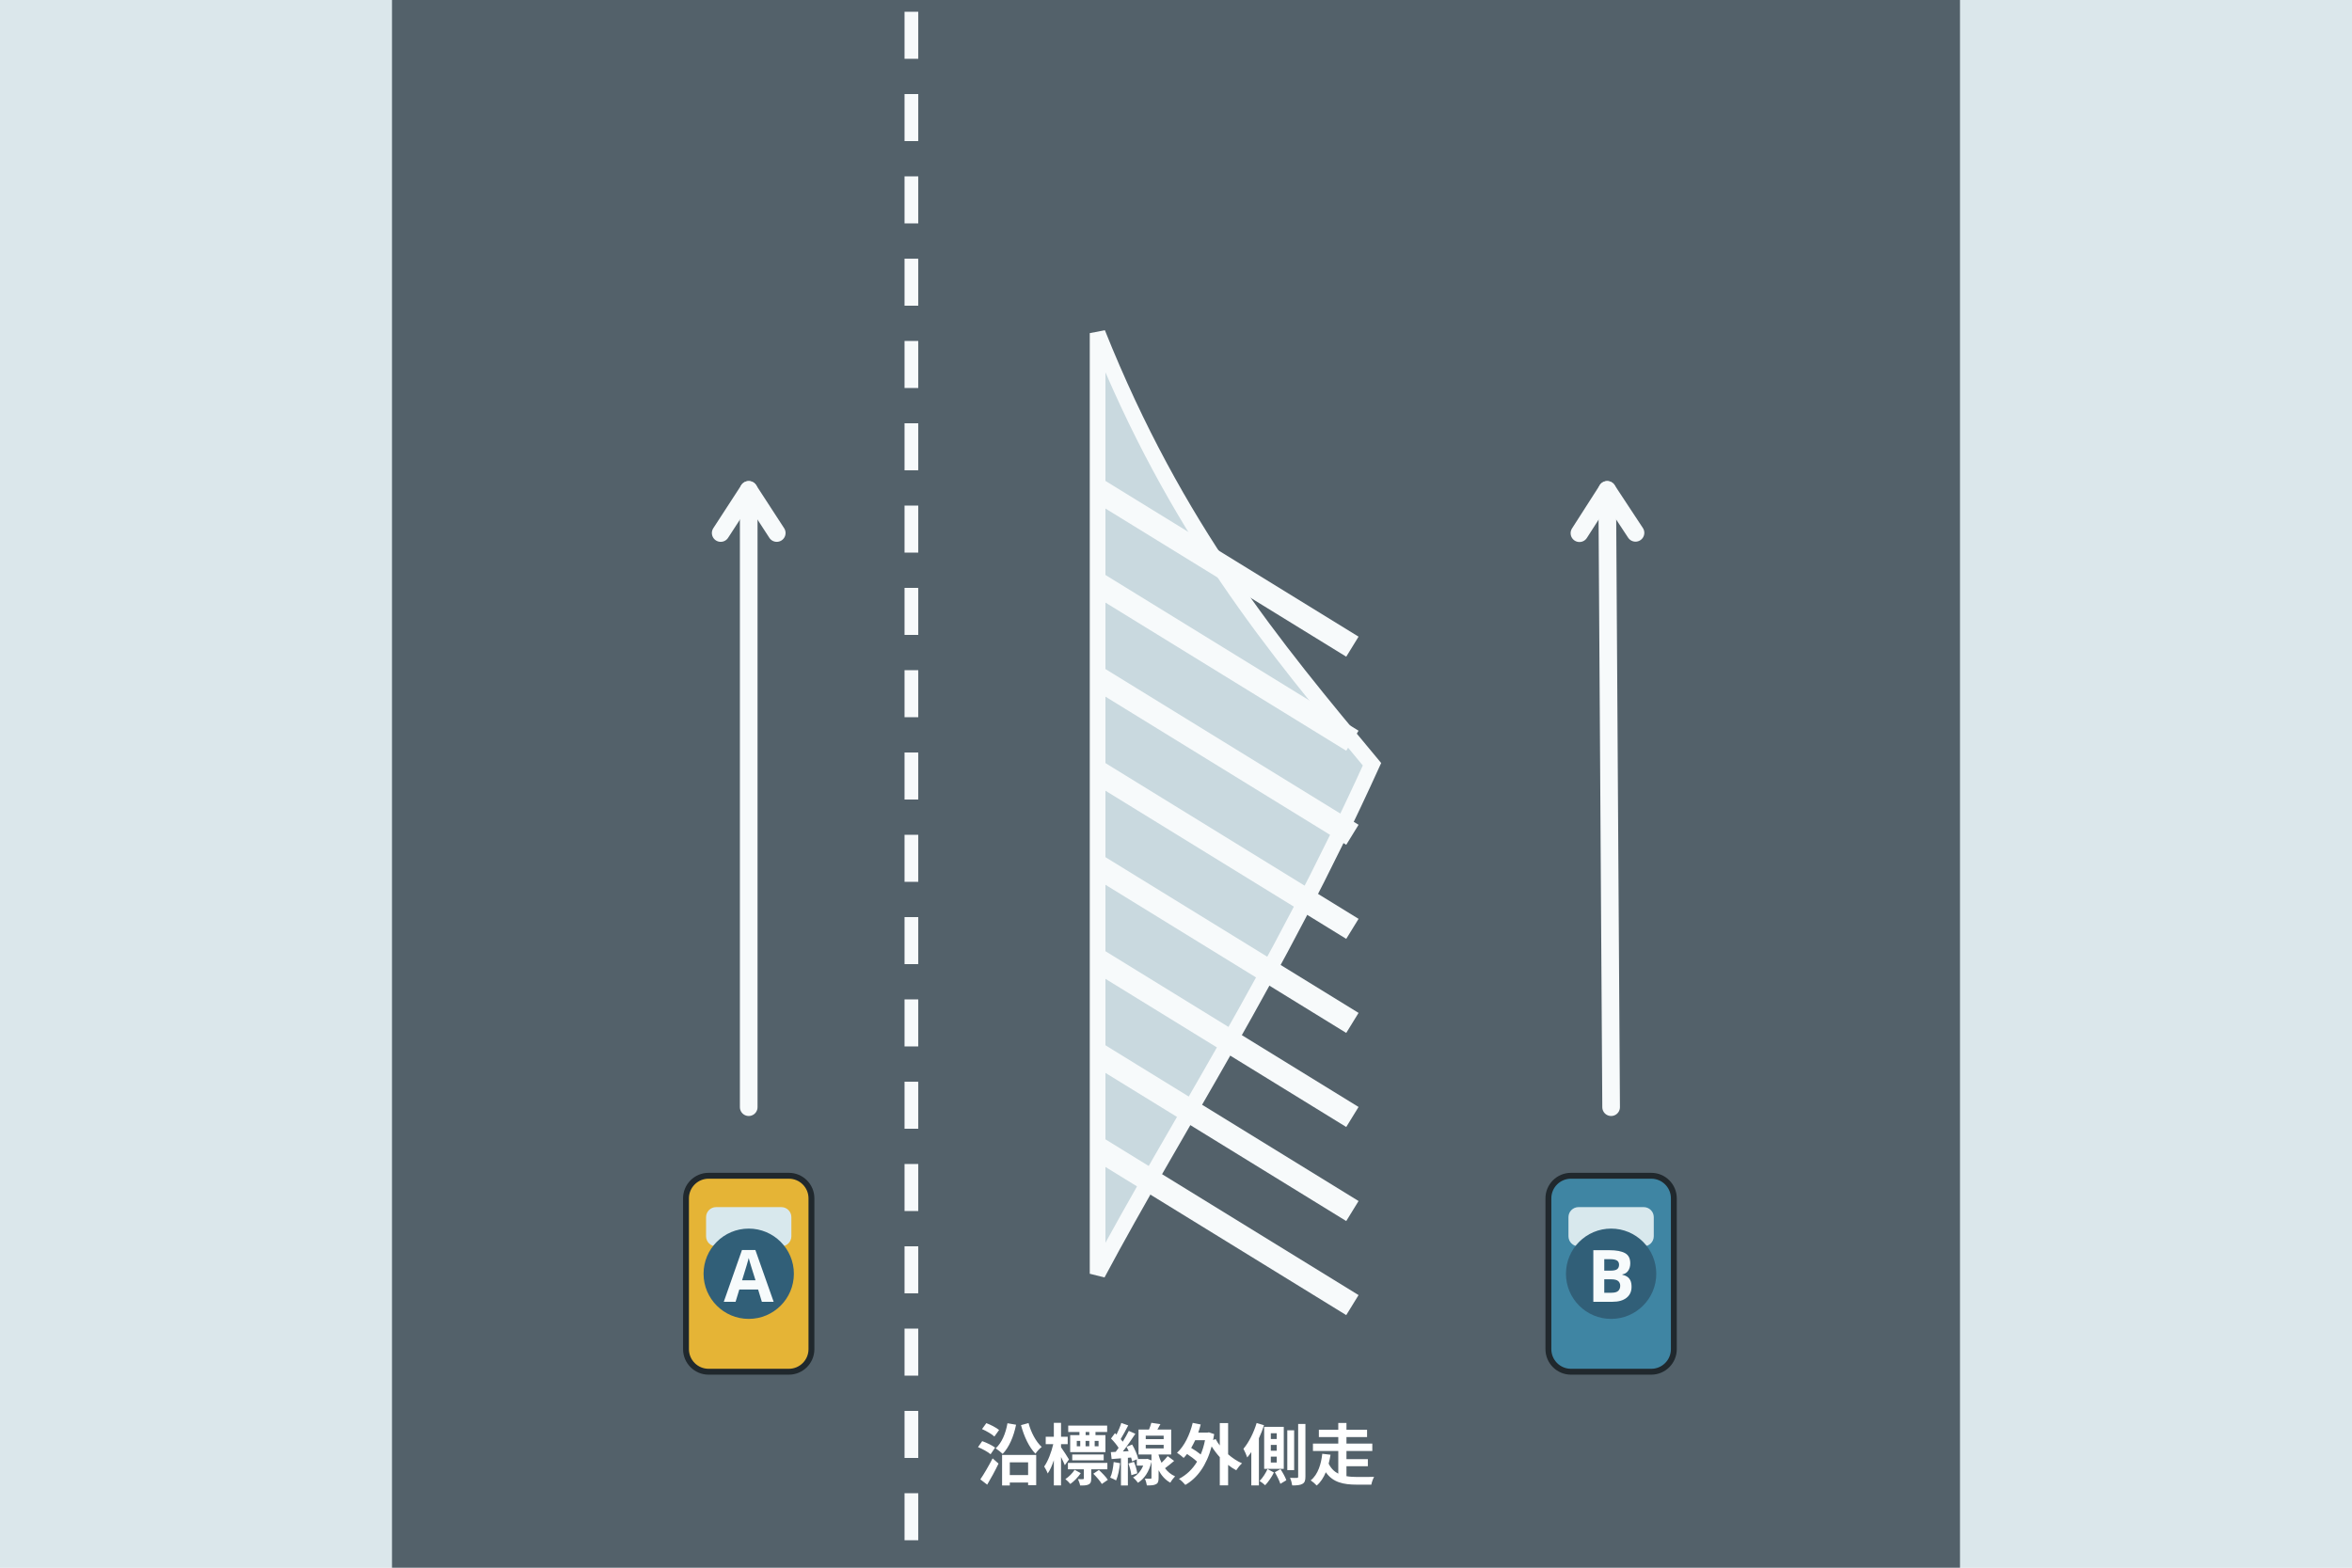
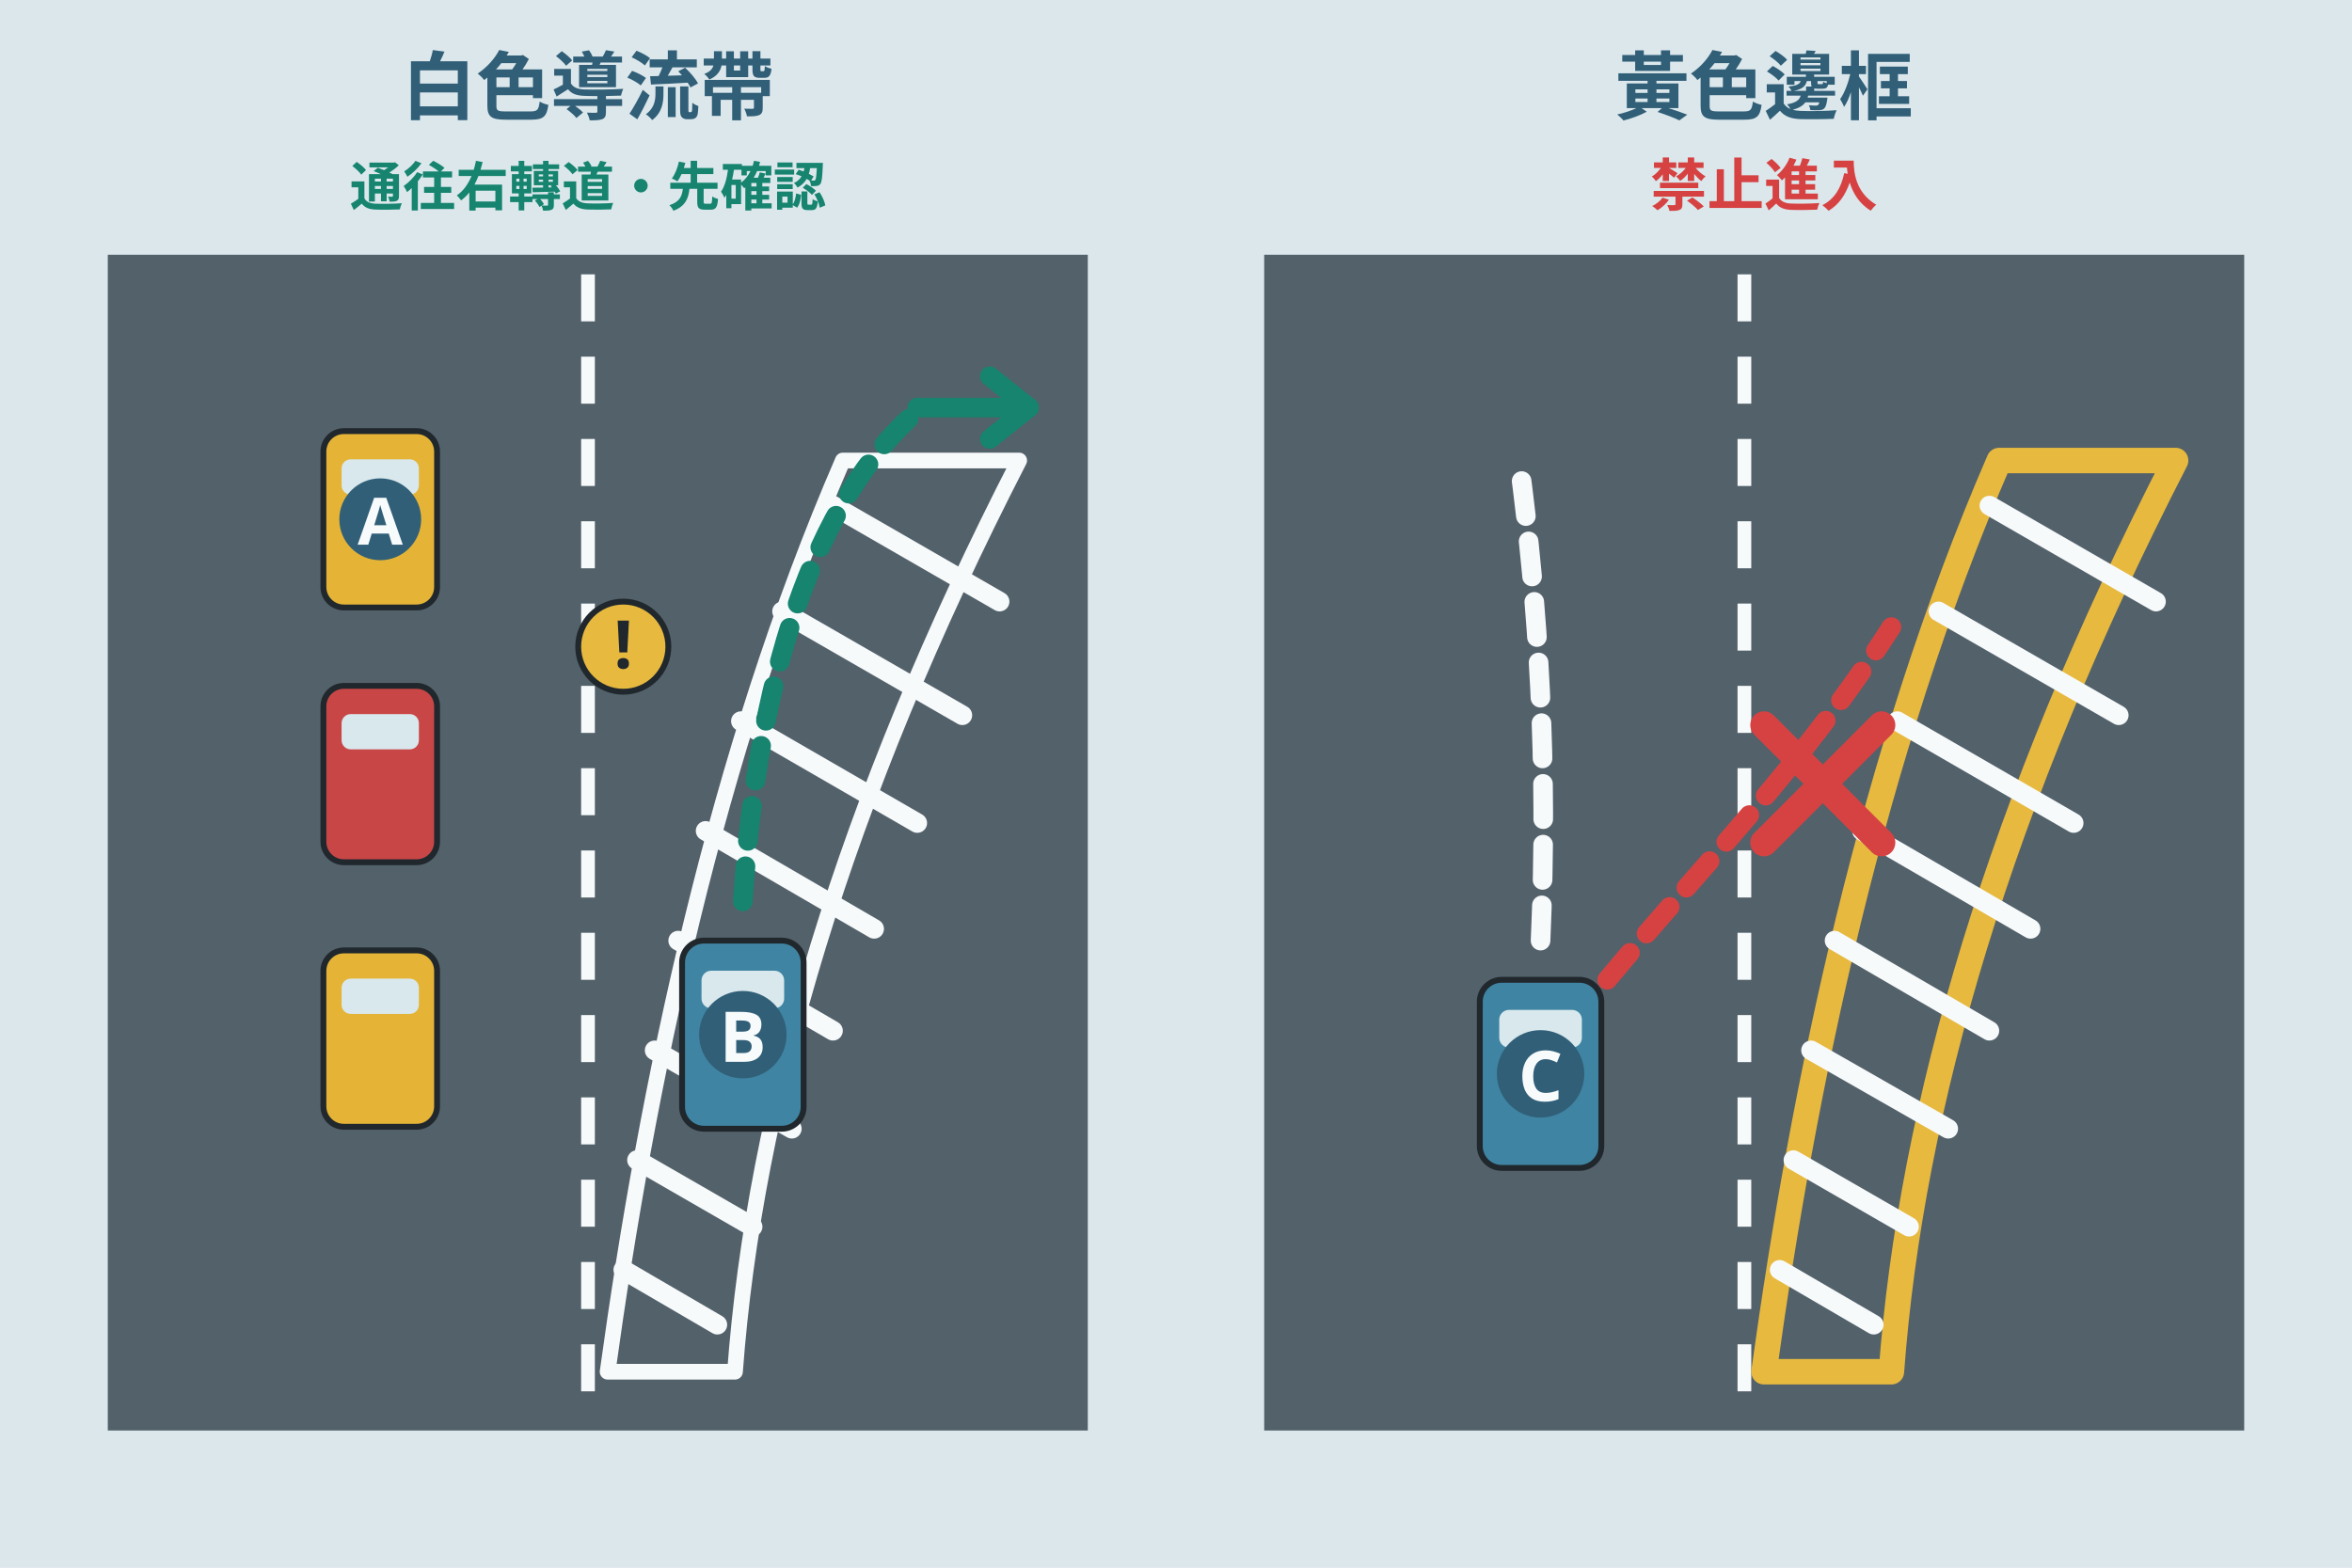
<svg xmlns="http://www.w3.org/2000/svg" aria-labelledby="D025-title D025-description" data-diagram-id="D025" preserveAspectRatio="xMidYMid meet" role="img" viewBox="0 0 1200 800">
  <rect data-primitive="canvas" fill="#dbe7eb" height="800" width="1200" x="0" y="0" />
  <g data-composition="guide_strip" data-template="T13">
-     <g data-guide-strip="keep-clear">
-       <rect data-primitive="road-segment" fill="#53616a" height="800" rx="0" width="800" x="200" y="0" />
-       <line data-primitive="lane-boundary" stroke="#f7fafb" stroke-dasharray="24 18" stroke-linecap="butt" stroke-width="7" x1="465" x2="465" y1="6" y2="794" />
-       <path d="M 560 170 C 600 270 650 330 700 390 C 650 500 600 575 560 650 Z" fill="#c9d9df" stroke="#f7fafb" stroke-width="8" />
-       <line stroke="#f7fafb" stroke-width="12" x1="560" x2="690" y1="250" y2="330" />
-       <line stroke="#f7fafb" stroke-width="12" x1="560" x2="690" y1="298" y2="378" />
-       <line stroke="#f7fafb" stroke-width="12" x1="560" x2="690" y1="346" y2="426" />
-       <line stroke="#f7fafb" stroke-width="12" x1="560" x2="690" y1="394" y2="474" />
-       <line stroke="#f7fafb" stroke-width="12" x1="560" x2="690" y1="442" y2="522" />
-       <line stroke="#f7fafb" stroke-width="12" x1="560" x2="690" y1="490" y2="570" />
-       <line stroke="#f7fafb" stroke-width="12" x1="560" x2="690" y1="538" y2="618" />
-       <line stroke="#f7fafb" stroke-width="12" x1="560" x2="690" y1="586" y2="666" />
+     <g data-panel="white-guide-strip">
+       <text fill="#315f78" font-family="system-ui, sans-serif" font-size="38" font-weight="800" text-anchor="middle" x="300" y="58">白色導流帶</text>
+       <text fill="#16846f" font-family="system-ui, sans-serif" font-size="27" font-weight="800" text-anchor="middle" x="300" y="105">通往右轉道・先確認</text>
+       <rect data-primitive="road-segment" fill="#53616a" height="600" rx="0" width="500" x="55" y="130" />
+       <line data-primitive="lane-boundary" stroke="#f7fafb" stroke-dasharray="24 18" stroke-linecap="butt" stroke-width="7" x1="300" x2="300" y1="140" y2="720" />
+       <g data-guide-strip="crossable-white">
+         <path d="M 310 700 C 330 555 365 385 430 235 L 520 235 C 430 410 385 565 375 700 Z" fill="none" stroke="#f7fafb" stroke-linejoin="round" stroke-width="8" />
+         <line stroke="#f7fafb" stroke-linecap="round" stroke-width="10" x1="318" x2="366" y1="648" y2="676" />
+         <line stroke="#f7fafb" stroke-linecap="round" stroke-width="10" x1="325" x2="384" y1="592" y2="626" />
+         <line stroke="#f7fafb" stroke-linecap="round" stroke-width="10" x1="334" x2="404" y1="536" y2="576" />
+         <line stroke="#f7fafb" stroke-linecap="round" stroke-width="10" x1="346" x2="425" y1="480" y2="526" />
+         <line stroke="#f7fafb" stroke-linecap="round" stroke-width="10" x1="360" x2="446" y1="424" y2="474" />
+         <line stroke="#f7fafb" stroke-linecap="round" stroke-width="10" x1="378" x2="468" y1="368" y2="420" />
+         <line stroke="#f7fafb" stroke-linecap="round" stroke-width="10" x1="399" x2="491" y1="312" y2="365" />
+         <line stroke="#f7fafb" stroke-linecap="round" stroke-width="10" x1="425" x2="510" y1="258" y2="307" />
+       </g>
      <g data-color="yellow" data-heading="north" data-primitive="vehicle">
        <g>
-           <rect fill="#e5b436" height="100" rx="11.52" stroke="#20282d" stroke-width="3" width="64" x="350" y="600" />
-           <rect fill="#d8e8ed" height="20" rx="5.12" width="43.52" x="360.24" y="616" />
+           <rect fill="#e5b436" height="90" rx="10.44" stroke="#20282d" stroke-width="3" width="58" x="165" y="220" />
+           <rect fill="#d8e8ed" height="18" rx="4.64" width="39.44" x="174.28" y="234.4" />
        </g>
        <g data-primitive="label-badge">
-           <circle cx="382" cy="650" fill="#315f78" r="23.04" />
-           <text dominant-baseline="central" fill="#f7fbfc" font-family="system-ui, sans-serif" font-size="36.864" font-weight="700" text-anchor="middle" x="382" y="650">A</text>
+           <circle cx="194" cy="265" fill="#315f78" r="20.88" />
+           <text dominant-baseline="central" fill="#f7fbfc" font-family="system-ui, sans-serif" font-size="33.408" font-weight="700" text-anchor="middle" x="194" y="265">A</text>
        </g>
      </g>
-       <g data-primitive="directional-arrow" data-tone="movement">
-         <line stroke="#f7fafb" stroke-linecap="round" stroke-width="9" x1="382" x2="382" y1="565" y2="250" />
-         <path d="M 396.3 272 L 382 250 L 367.7 272" fill="none" stroke="#f7fafb" stroke-linecap="round" stroke-linejoin="round" stroke-width="9" />
+       <g data-color="red" data-heading="north" data-primitive="vehicle">
+         <g>
+           <rect fill="#c94646" height="90" rx="10.44" stroke="#20282d" stroke-width="3" width="58" x="165" y="350" />
+           <rect fill="#d8e8ed" height="18" rx="4.64" width="39.44" x="174.28" y="364.4" />
+         </g>
+       </g>
+       <g data-color="yellow" data-heading="north" data-primitive="vehicle">
+         <g>
+           <rect fill="#e5b436" height="90" rx="10.44" stroke="#20282d" stroke-width="3" width="58" x="165" y="485" />
+           <rect fill="#d8e8ed" height="18" rx="4.64" width="39.44" x="174.28" y="499.4" />
+         </g>
+       </g>
+       <g data-risk="vehicle-in-hatching">
+         <g data-color="blue" data-heading="north" data-primitive="vehicle">
+           <g>
+             <rect fill="#3f85a3" height="96" rx="11.16" stroke="#20282d" stroke-width="3" width="62" x="348" y="480" />
+             <rect fill="#d8e8ed" height="19.2" rx="4.96" width="42.16" x="357.92" y="495.36" />
+           </g>
+           <g data-primitive="label-badge">
+             <circle cx="379" cy="528" fill="#315f78" r="22.32" />
+             <text dominant-baseline="central" fill="#f7fbfc" font-family="system-ui, sans-serif" font-size="35.712" font-weight="700" text-anchor="middle" x="379" y="528">B</text>
+           </g>
+         </g>
+         <path d="M 379 460 C 386 350 414 255 470 208" data-primitive="movement-path" fill="none" stroke="#16846f" stroke-dasharray="18 13" stroke-linecap="round" stroke-width="10" />
+         <g data-turn-lane="right">
+           <line stroke="#16846f" stroke-linecap="round" stroke-width="10" x1="468" x2="525" y1="208" y2="208" />
+           <path d="M 505 192 L 525 208 L 505 224" fill="none" stroke="#16846f" stroke-linecap="round" stroke-linejoin="round" stroke-width="10" />
+         </g>
+         <circle cx="318" cy="330" fill="#e7b93f" r="23" stroke="#20282d" stroke-width="3" />
+         <text fill="#20282d" font-family="system-ui, sans-serif" font-size="34" font-weight="800" text-anchor="middle" x="318" y="341">!</text>
+       </g>
+     </g>
+     <g data-panel="entry-prohibited">
+       <text fill="#315f78" font-family="system-ui, sans-serif" font-size="38" font-weight="800" text-anchor="middle" x="900" y="58">黃色邊框</text>
+       <text fill="#d64242" font-family="system-ui, sans-serif" font-size="29" font-weight="800" text-anchor="middle" x="900" y="105">禁止進入</text>
+       <rect data-primitive="road-segment" fill="#53616a" height="600" rx="0" width="500" x="645" y="130" />
+       <line data-primitive="lane-boundary" stroke="#f7fafb" stroke-dasharray="24 18" stroke-linecap="butt" stroke-width="7" x1="890" x2="890" y1="140" y2="720" />
+       <g data-entry-prohibited="yellow-bordered">
+         <path d="M 900 700 C 920 555 955 385 1020 235 L 1110 235 C 1020 410 975 565 965 700 Z" fill="none" stroke="#e7b93f" stroke-linejoin="round" stroke-width="13" />
+         <line stroke="#f7fafb" stroke-linecap="round" stroke-width="10" x1="908" x2="956" y1="648" y2="676" />
+         <line stroke="#f7fafb" stroke-linecap="round" stroke-width="10" x1="915" x2="974" y1="592" y2="626" />
+         <line stroke="#f7fafb" stroke-linecap="round" stroke-width="10" x1="924" x2="994" y1="536" y2="576" />
+         <line stroke="#f7fafb" stroke-linecap="round" stroke-width="10" x1="936" x2="1015" y1="480" y2="526" />
+         <line stroke="#f7fafb" stroke-linecap="round" stroke-width="10" x1="950" x2="1036" y1="424" y2="474" />
+         <line stroke="#f7fafb" stroke-linecap="round" stroke-width="10" x1="968" x2="1058" y1="368" y2="420" />
+         <line stroke="#f7fafb" stroke-linecap="round" stroke-width="10" x1="989" x2="1081" y1="312" y2="365" />
+         <line stroke="#f7fafb" stroke-linecap="round" stroke-width="10" x1="1015" x2="1100" y1="258" y2="307" />
      </g>
      <g data-color="blue" data-heading="north" data-primitive="vehicle">
        <g>
-           <rect fill="#3f85a3" height="100" rx="11.52" stroke="#20282d" stroke-width="3" width="64" x="790" y="600" />
-           <rect fill="#d8e8ed" height="20" rx="5.12" width="43.52" x="800.24" y="616" />
+           <rect fill="#3f85a3" height="96" rx="11.16" stroke="#20282d" stroke-width="3" width="62" x="755" y="500" />
+           <rect fill="#d8e8ed" height="19.2" rx="4.96" width="42.16" x="764.92" y="515.36" />
        </g>
        <g data-primitive="label-badge">
-           <circle cx="822" cy="650" fill="#315f78" r="23.04" />
-           <text dominant-baseline="central" fill="#f7fbfc" font-family="system-ui, sans-serif" font-size="36.864" font-weight="700" text-anchor="middle" x="822" y="650">B</text>
+           <circle cx="786" cy="548" fill="#315f78" r="22.32" />
+           <text dominant-baseline="central" fill="#f7fbfc" font-family="system-ui, sans-serif" font-size="35.712" font-weight="700" text-anchor="middle" x="786" y="548">C</text>
        </g>
      </g>
-       <g data-primitive="directional-arrow" data-tone="movement">
-         <line stroke="#f7fafb" stroke-linecap="round" stroke-width="9" x1="822" x2="820" y1="565" y2="250" />
-         <path d="M 834.439 271.909 L 820 250 L 805.84 272.09" fill="none" stroke="#f7fafb" stroke-linecap="round" stroke-linejoin="round" stroke-width="9" />
+       <path d="M 786 480 C 790 390 785 310 775 235" data-primitive="movement-path" fill="none" stroke="#f7fafb" stroke-dasharray="18 13" stroke-linecap="round" stroke-width="10" />
+       <path d="M 820 500 C 870 440 920 390 965 320" data-primitive="movement-path" fill="none" stroke="#d64242" stroke-dasharray="18 13" stroke-linecap="round" stroke-width="10" />
+       <g data-primitive="error-mark">
+         <line stroke="#d64242" stroke-linecap="round" stroke-width="14" x1="900" x2="960" y1="370" y2="430" />
+         <line stroke="#d64242" stroke-linecap="round" stroke-width="14" x1="900" x2="960" y1="430" y2="370" />
      </g>
-       <text fill="#ffffff" font-family="system-ui, sans-serif" font-size="34" font-weight="800" text-anchor="middle" x="600" y="755">沿標線外側走</text>
    </g>
  </g>
</svg>
